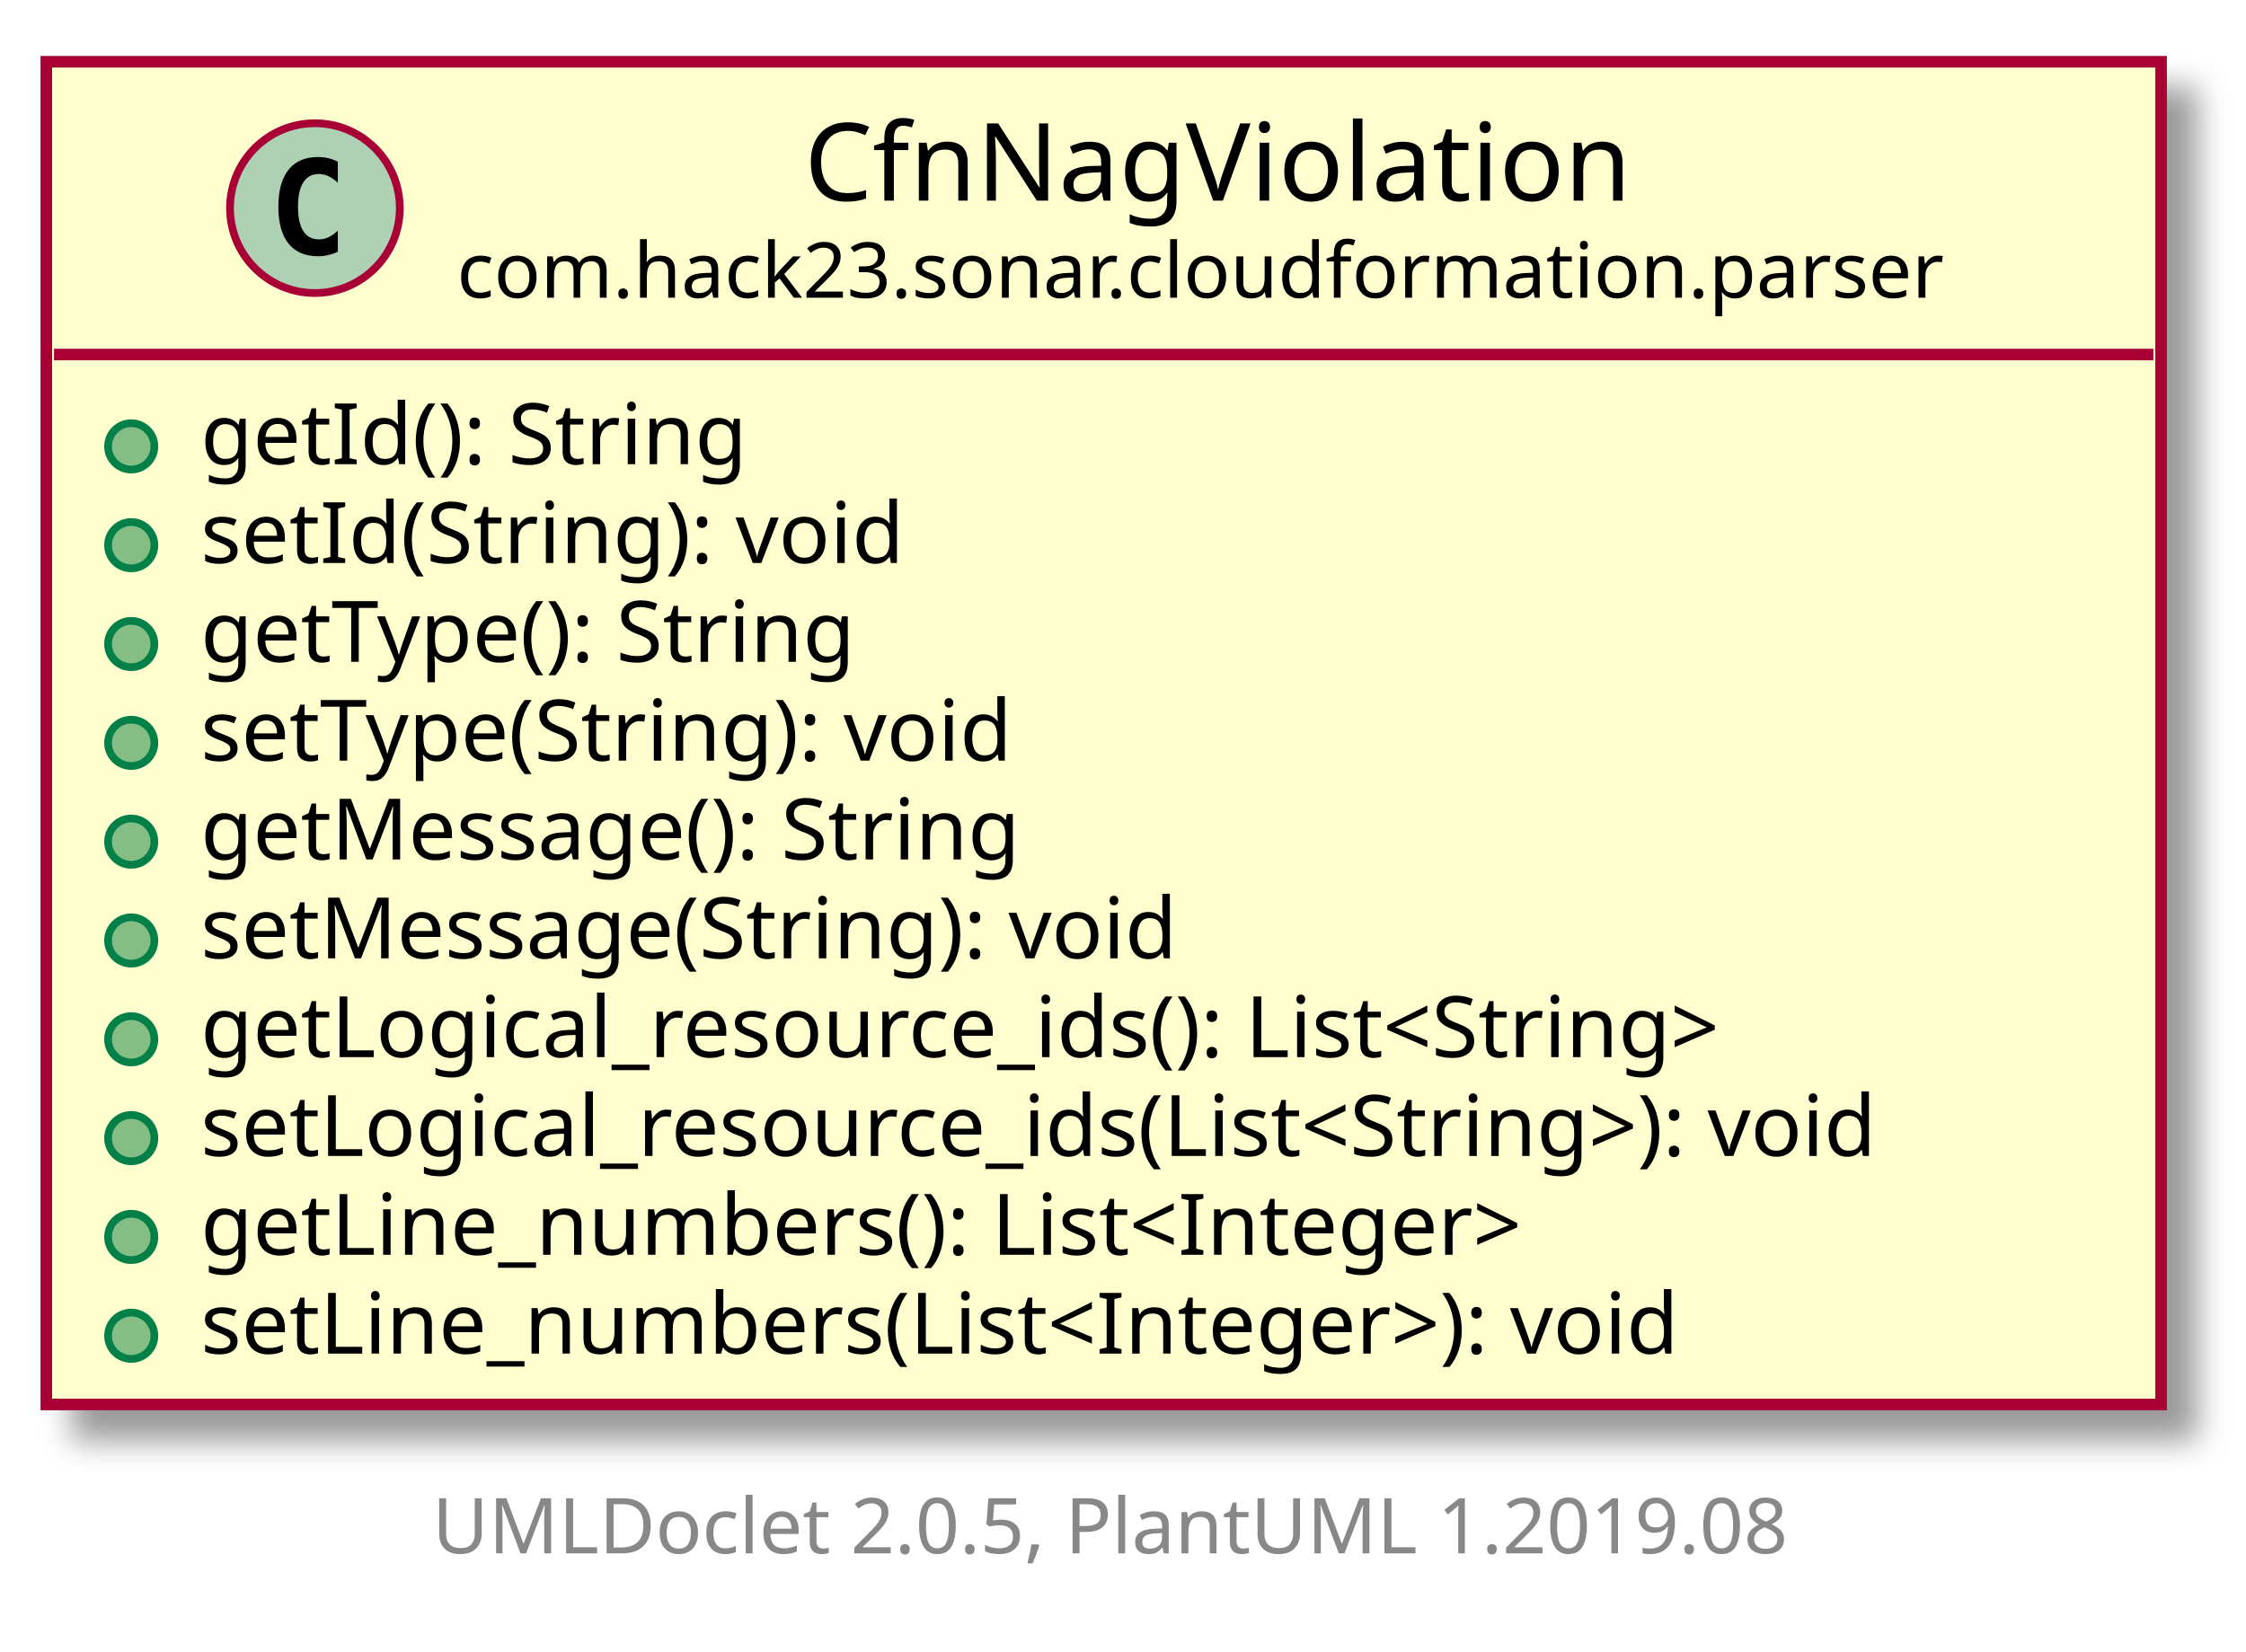
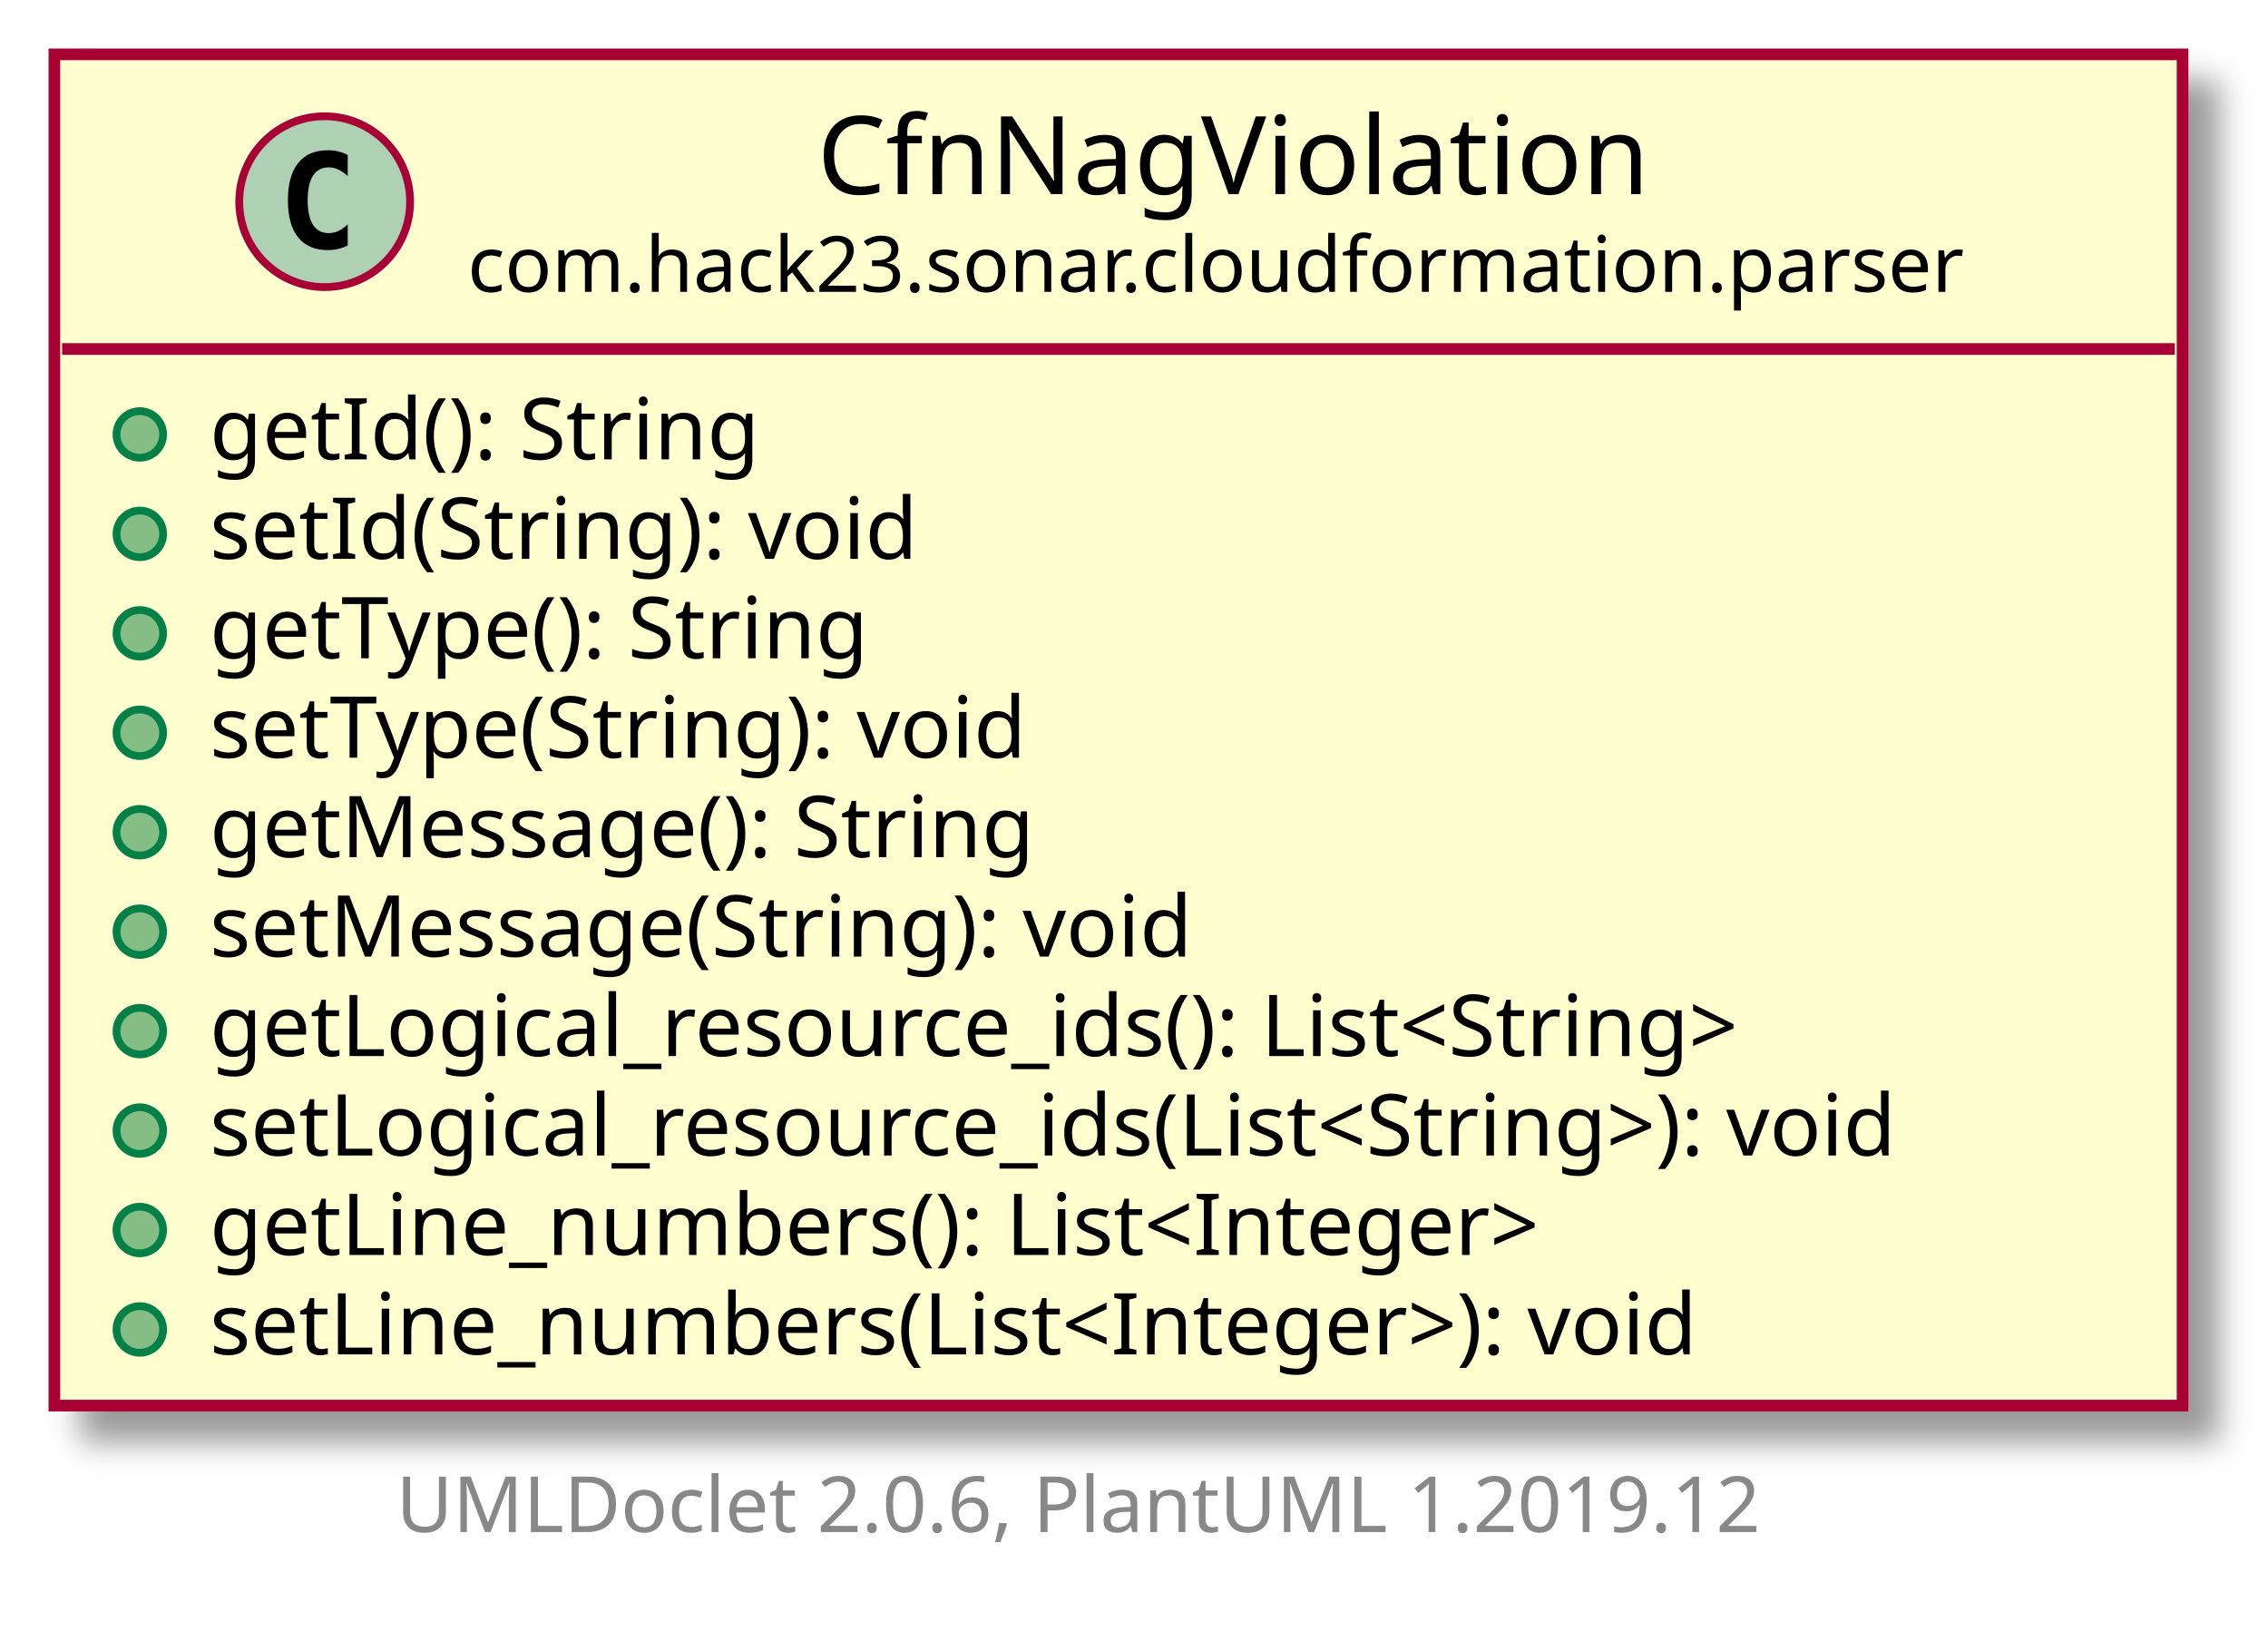
- <svg xmlns="http://www.w3.org/2000/svg" xmlns:xlink="http://www.w3.org/1999/xlink" contentScriptType="application/ecmascript" contentStyleType="text/css" height="214px" preserveAspectRatio="none" style="width:291px;height:214px;" version="1.1" viewBox="0 0 291 214" width="291px" zoomAndPan="magnify">
+ <svg xmlns="http://www.w3.org/2000/svg" xmlns:xlink="http://www.w3.org/1999/xlink" contentScriptType="application/ecmascript" contentStyleType="text/css" height="210px" preserveAspectRatio="none" style="width:292px;height:210px;" version="1.1" viewBox="0 0 292 210" width="292px" zoomAndPan="magnify">
  <defs>
-     <filter height="300%" id="f1mc6iwvc9z8z8" width="300%" x="-1" y="-1">
+     <filter height="300%" id="f1fdawqbycx0j6" width="300%" x="-1" y="-1">
      <feGaussianBlur result="blurOut" stdDeviation="2.0" />
      <feColorMatrix in="blurOut" result="blurOut2" type="matrix" values="0 0 0 0 0 0 0 0 0 0 0 0 0 0 0 0 0 0 .4 0" />
      <feOffset dx="4.0" dy="4.0" in="blurOut2" result="blurOut3" />
      <feBlend in="SourceGraphic" in2="blurOut3" mode="normal" />
    </filter>
  </defs>
  <g>
-     <a href="CfnNagViolation.html" target="_top" xlink:actuate="onRequest" xlink:show="new" xlink:title="CfnNagViolation.html" xlink:type="simple">
-       <rect fill="#FEFECE" filter="url(#f1mc6iwvc9z8z8)" height="173.984" id="com.hack23.sonar.cloudformation.parser.CfnNagViolation" style="stroke: #A80036; stroke-width: 1.5;" width="274" x="6" y="8" />
-       <ellipse cx="40.8" cy="26.969" fill="#ADD1B2" rx="11" ry="11" style="stroke: #A80036; stroke-width: 1.0;" />
-       <path d="M43.769,32.609 Q43.191,32.906 42.55,33.047 Q41.909,33.203 41.206,33.203 Q38.706,33.203 37.378,31.562 Q36.066,29.906 36.066,26.781 Q36.066,23.656 37.378,22 Q38.706,20.344 41.206,20.344 Q41.909,20.344 42.55,20.5 Q43.206,20.656 43.769,20.953 L43.769,23.672 Q43.144,23.094 42.55,22.828 Q41.956,22.547 41.331,22.547 Q39.987,22.547 39.3,23.625 Q38.612,24.688 38.612,26.781 Q38.612,28.875 39.3,29.953 Q39.987,31.016 41.331,31.016 Q41.956,31.016 42.55,30.75 Q43.144,30.469 43.769,29.891 L43.769,32.609 Z " />
-       <text fill="#000000" font-family="sans-serif" font-size="14" lengthAdjust="spacingAndGlyphs" textLength="108" x="104.2" y="25.995">CfnNagViolation</text>
-       <text fill="#000000" font-family="sans-serif" font-size="10" lengthAdjust="spacingAndGlyphs" textLength="198" x="59.2" y="38.579">com.hack23.sonar.cloudformation.parser</text>
-       <line style="stroke: #A80036; stroke-width: 1.5;" x1="7" x2="279" y1="45.938" y2="45.938" />
-       <ellipse cx="17" cy="57.84" fill="#84BE84" rx="3" ry="3" style="stroke: #038048; stroke-width: 1.0;" />
-       <text fill="#000000" font-family="sans-serif" font-size="11" lengthAdjust="spacingAndGlyphs" textLength="78" x="26" y="60.148">getId(): String</text>
-       <ellipse cx="17" cy="70.644" fill="#84BE84" rx="3" ry="3" style="stroke: #038048; stroke-width: 1.0;" />
-       <text fill="#000000" font-family="sans-serif" font-size="11" lengthAdjust="spacingAndGlyphs" textLength="101" x="26" y="72.953">setId(String): void</text>
-       <ellipse cx="17" cy="83.449" fill="#84BE84" rx="3" ry="3" style="stroke: #038048; stroke-width: 1.0;" />
-       <text fill="#000000" font-family="sans-serif" font-size="11" lengthAdjust="spacingAndGlyphs" textLength="95" x="26" y="85.757">getType(): String</text>
-       <ellipse cx="17" cy="96.254" fill="#84BE84" rx="3" ry="3" style="stroke: #038048; stroke-width: 1.0;" />
-       <text fill="#000000" font-family="sans-serif" font-size="11" lengthAdjust="spacingAndGlyphs" textLength="118" x="26" y="98.562">setType(String): void</text>
-       <ellipse cx="17" cy="109.059" fill="#84BE84" rx="3" ry="3" style="stroke: #038048; stroke-width: 1.0;" />
-       <text fill="#000000" font-family="sans-serif" font-size="11" lengthAdjust="spacingAndGlyphs" textLength="119" x="26" y="111.367">getMessage(): String</text>
-       <ellipse cx="17" cy="121.863" fill="#84BE84" rx="3" ry="3" style="stroke: #038048; stroke-width: 1.0;" />
-       <text fill="#000000" font-family="sans-serif" font-size="11" lengthAdjust="spacingAndGlyphs" textLength="142" x="26" y="124.171">setMessage(String): void</text>
-       <ellipse cx="17" cy="134.668" fill="#84BE84" rx="3" ry="3" style="stroke: #038048; stroke-width: 1.0;" />
-       <text fill="#000000" font-family="sans-serif" font-size="11" lengthAdjust="spacingAndGlyphs" textLength="225" x="26" y="136.976">getLogical_resource_ids(): List&lt;String&gt;</text>
-       <ellipse cx="17" cy="147.473" fill="#84BE84" rx="3" ry="3" style="stroke: #038048; stroke-width: 1.0;" />
-       <text fill="#000000" font-family="sans-serif" font-size="11" lengthAdjust="spacingAndGlyphs" textLength="248" x="26" y="149.781">setLogical_resource_ids(List&lt;String&gt;): void</text>
-       <ellipse cx="17" cy="160.277" fill="#84BE84" rx="3" ry="3" style="stroke: #038048; stroke-width: 1.0;" />
-       <text fill="#000000" font-family="sans-serif" font-size="11" lengthAdjust="spacingAndGlyphs" textLength="192" x="26" y="162.585">getLine_numbers(): List&lt;Integer&gt;</text>
-       <ellipse cx="17" cy="173.082" fill="#84BE84" rx="3" ry="3" style="stroke: #038048; stroke-width: 1.0;" />
-       <text fill="#000000" font-family="sans-serif" font-size="11" lengthAdjust="spacingAndGlyphs" textLength="215" x="26" y="175.39">setLine_numbers(List&lt;Integer&gt;): void</text>
+     <a href="CfnNagViolation.html" target="_top" title="CfnNagViolation.html" xlink:actuate="onRequest" xlink:href="CfnNagViolation.html" xlink:show="new" xlink:title="CfnNagViolation.html" xlink:type="simple">
+       <rect fill="#FEFECE" filter="url(#f1fdawqbycx0j6)" height="173.984" id="com.hack23.sonar.cloudformation.parser.CfnNagViolation" style="stroke: #A80036; stroke-width: 1.5;" width="274" x="7" y="7" />
+       <ellipse cx="41.8" cy="25.969" fill="#ADD1B2" rx="11" ry="11" style="stroke: #A80036; stroke-width: 1.0;" />
+       <path d="M44.769,31.609 Q44.191,31.906 43.55,32.047 Q42.909,32.203 42.206,32.203 Q39.706,32.203 38.378,30.562 Q37.066,28.906 37.066,25.781 Q37.066,22.656 38.378,21 Q39.706,19.344 42.206,19.344 Q42.909,19.344 43.55,19.5 Q44.206,19.656 44.769,19.953 L44.769,22.672 Q44.144,22.094 43.55,21.828 Q42.956,21.547 42.331,21.547 Q40.987,21.547 40.3,22.625 Q39.612,23.688 39.612,25.781 Q39.612,27.875 40.3,28.953 Q40.987,30.016 42.331,30.016 Q42.956,30.016 43.55,29.75 Q44.144,29.469 44.769,28.891 L44.769,31.609 Z " />
+       <text fill="#000000" font-family="sans-serif" font-size="14" lengthAdjust="spacingAndGlyphs" textLength="108" x="105.2" y="24.995">CfnNagViolation</text>
+       <text fill="#000000" font-family="sans-serif" font-size="10" lengthAdjust="spacingAndGlyphs" textLength="198" x="60.2" y="37.579">com.hack23.sonar.cloudformation.parser</text>
+       <line style="stroke: #A80036; stroke-width: 1.5;" x1="8" x2="280" y1="44.938" y2="44.938" />
+       <ellipse cx="18" cy="55.938" fill="#84BE84" rx="3" ry="3" style="stroke: #038048; stroke-width: 1.0;" />
+       <text fill="#000000" font-family="sans-serif" font-size="11" lengthAdjust="spacingAndGlyphs" textLength="78" x="27" y="59.148">getId(): String</text>
+       <ellipse cx="18" cy="68.742" fill="#84BE84" rx="3" ry="3" style="stroke: #038048; stroke-width: 1.0;" />
+       <text fill="#000000" font-family="sans-serif" font-size="11" lengthAdjust="spacingAndGlyphs" textLength="101" x="27" y="71.953">setId(String): void</text>
+       <ellipse cx="18" cy="81.547" fill="#84BE84" rx="3" ry="3" style="stroke: #038048; stroke-width: 1.0;" />
+       <text fill="#000000" font-family="sans-serif" font-size="11" lengthAdjust="spacingAndGlyphs" textLength="95" x="27" y="84.757">getType(): String</text>
+       <ellipse cx="18" cy="94.352" fill="#84BE84" rx="3" ry="3" style="stroke: #038048; stroke-width: 1.0;" />
+       <text fill="#000000" font-family="sans-serif" font-size="11" lengthAdjust="spacingAndGlyphs" textLength="118" x="27" y="97.562">setType(String): void</text>
+       <ellipse cx="18" cy="107.156" fill="#84BE84" rx="3" ry="3" style="stroke: #038048; stroke-width: 1.0;" />
+       <text fill="#000000" font-family="sans-serif" font-size="11" lengthAdjust="spacingAndGlyphs" textLength="119" x="27" y="110.367">getMessage(): String</text>
+       <ellipse cx="18" cy="119.961" fill="#84BE84" rx="3" ry="3" style="stroke: #038048; stroke-width: 1.0;" />
+       <text fill="#000000" font-family="sans-serif" font-size="11" lengthAdjust="spacingAndGlyphs" textLength="142" x="27" y="123.171">setMessage(String): void</text>
+       <ellipse cx="18" cy="132.766" fill="#84BE84" rx="3" ry="3" style="stroke: #038048; stroke-width: 1.0;" />
+       <text fill="#000000" font-family="sans-serif" font-size="11" lengthAdjust="spacingAndGlyphs" textLength="225" x="27" y="135.976">getLogical_resource_ids(): List&lt;String&gt;</text>
+       <ellipse cx="18" cy="145.57" fill="#84BE84" rx="3" ry="3" style="stroke: #038048; stroke-width: 1.0;" />
+       <text fill="#000000" font-family="sans-serif" font-size="11" lengthAdjust="spacingAndGlyphs" textLength="248" x="27" y="148.781">setLogical_resource_ids(List&lt;String&gt;): void</text>
+       <ellipse cx="18" cy="158.375" fill="#84BE84" rx="3" ry="3" style="stroke: #038048; stroke-width: 1.0;" />
+       <text fill="#000000" font-family="sans-serif" font-size="11" lengthAdjust="spacingAndGlyphs" textLength="192" x="27" y="161.585">getLine_numbers(): List&lt;Integer&gt;</text>
+       <ellipse cx="18" cy="171.18" fill="#84BE84" rx="3" ry="3" style="stroke: #038048; stroke-width: 1.0;" />
+       <text fill="#000000" font-family="sans-serif" font-size="11" lengthAdjust="spacingAndGlyphs" textLength="215" x="27" y="174.39">setLine_numbers(List&lt;Integer&gt;): void</text>
    </a>
-     <text fill="#888888" font-family="sans-serif" font-size="10" lengthAdjust="spacingAndGlyphs" textLength="186" x="56" y="201.282">UMLDoclet 2.0.5, PlantUML 1.2019.08</text>
+     <text fill="#888888" font-family="sans-serif" font-size="10" lengthAdjust="spacingAndGlyphs" textLength="186" x="51" y="197.267">UMLDoclet 2.0.6, PlantUML 1.2019.12</text>
  </g>
</svg>
